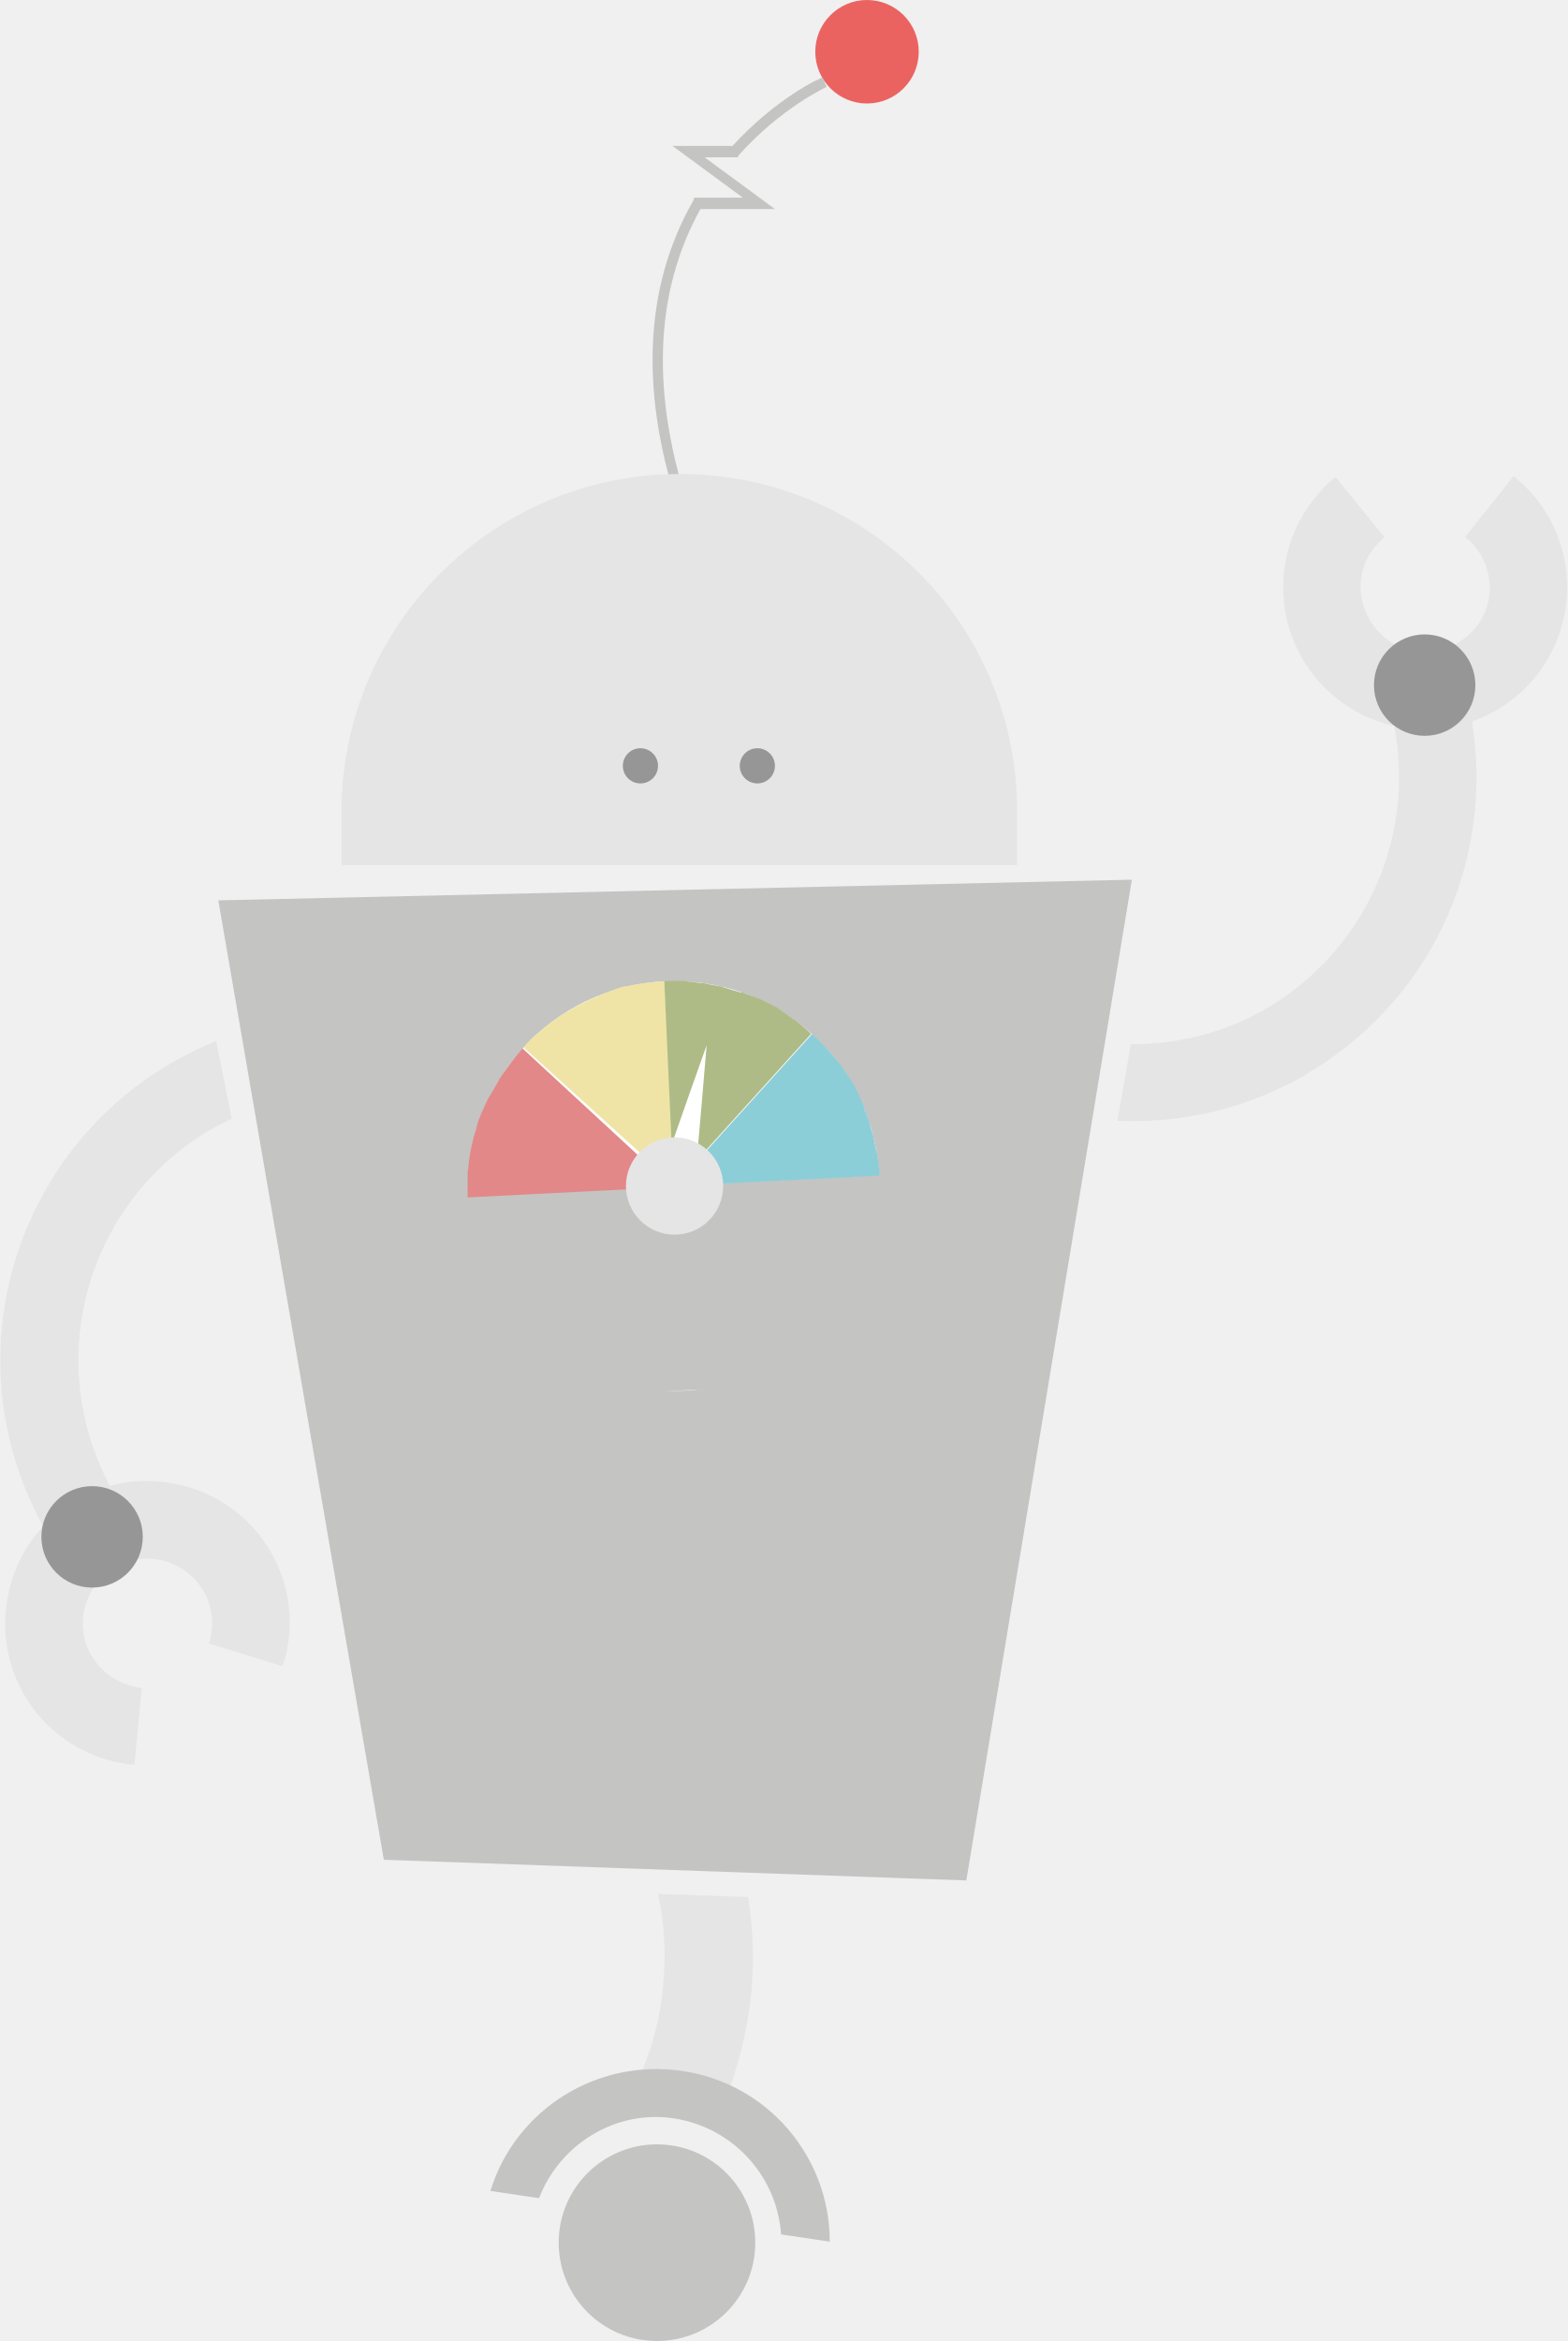
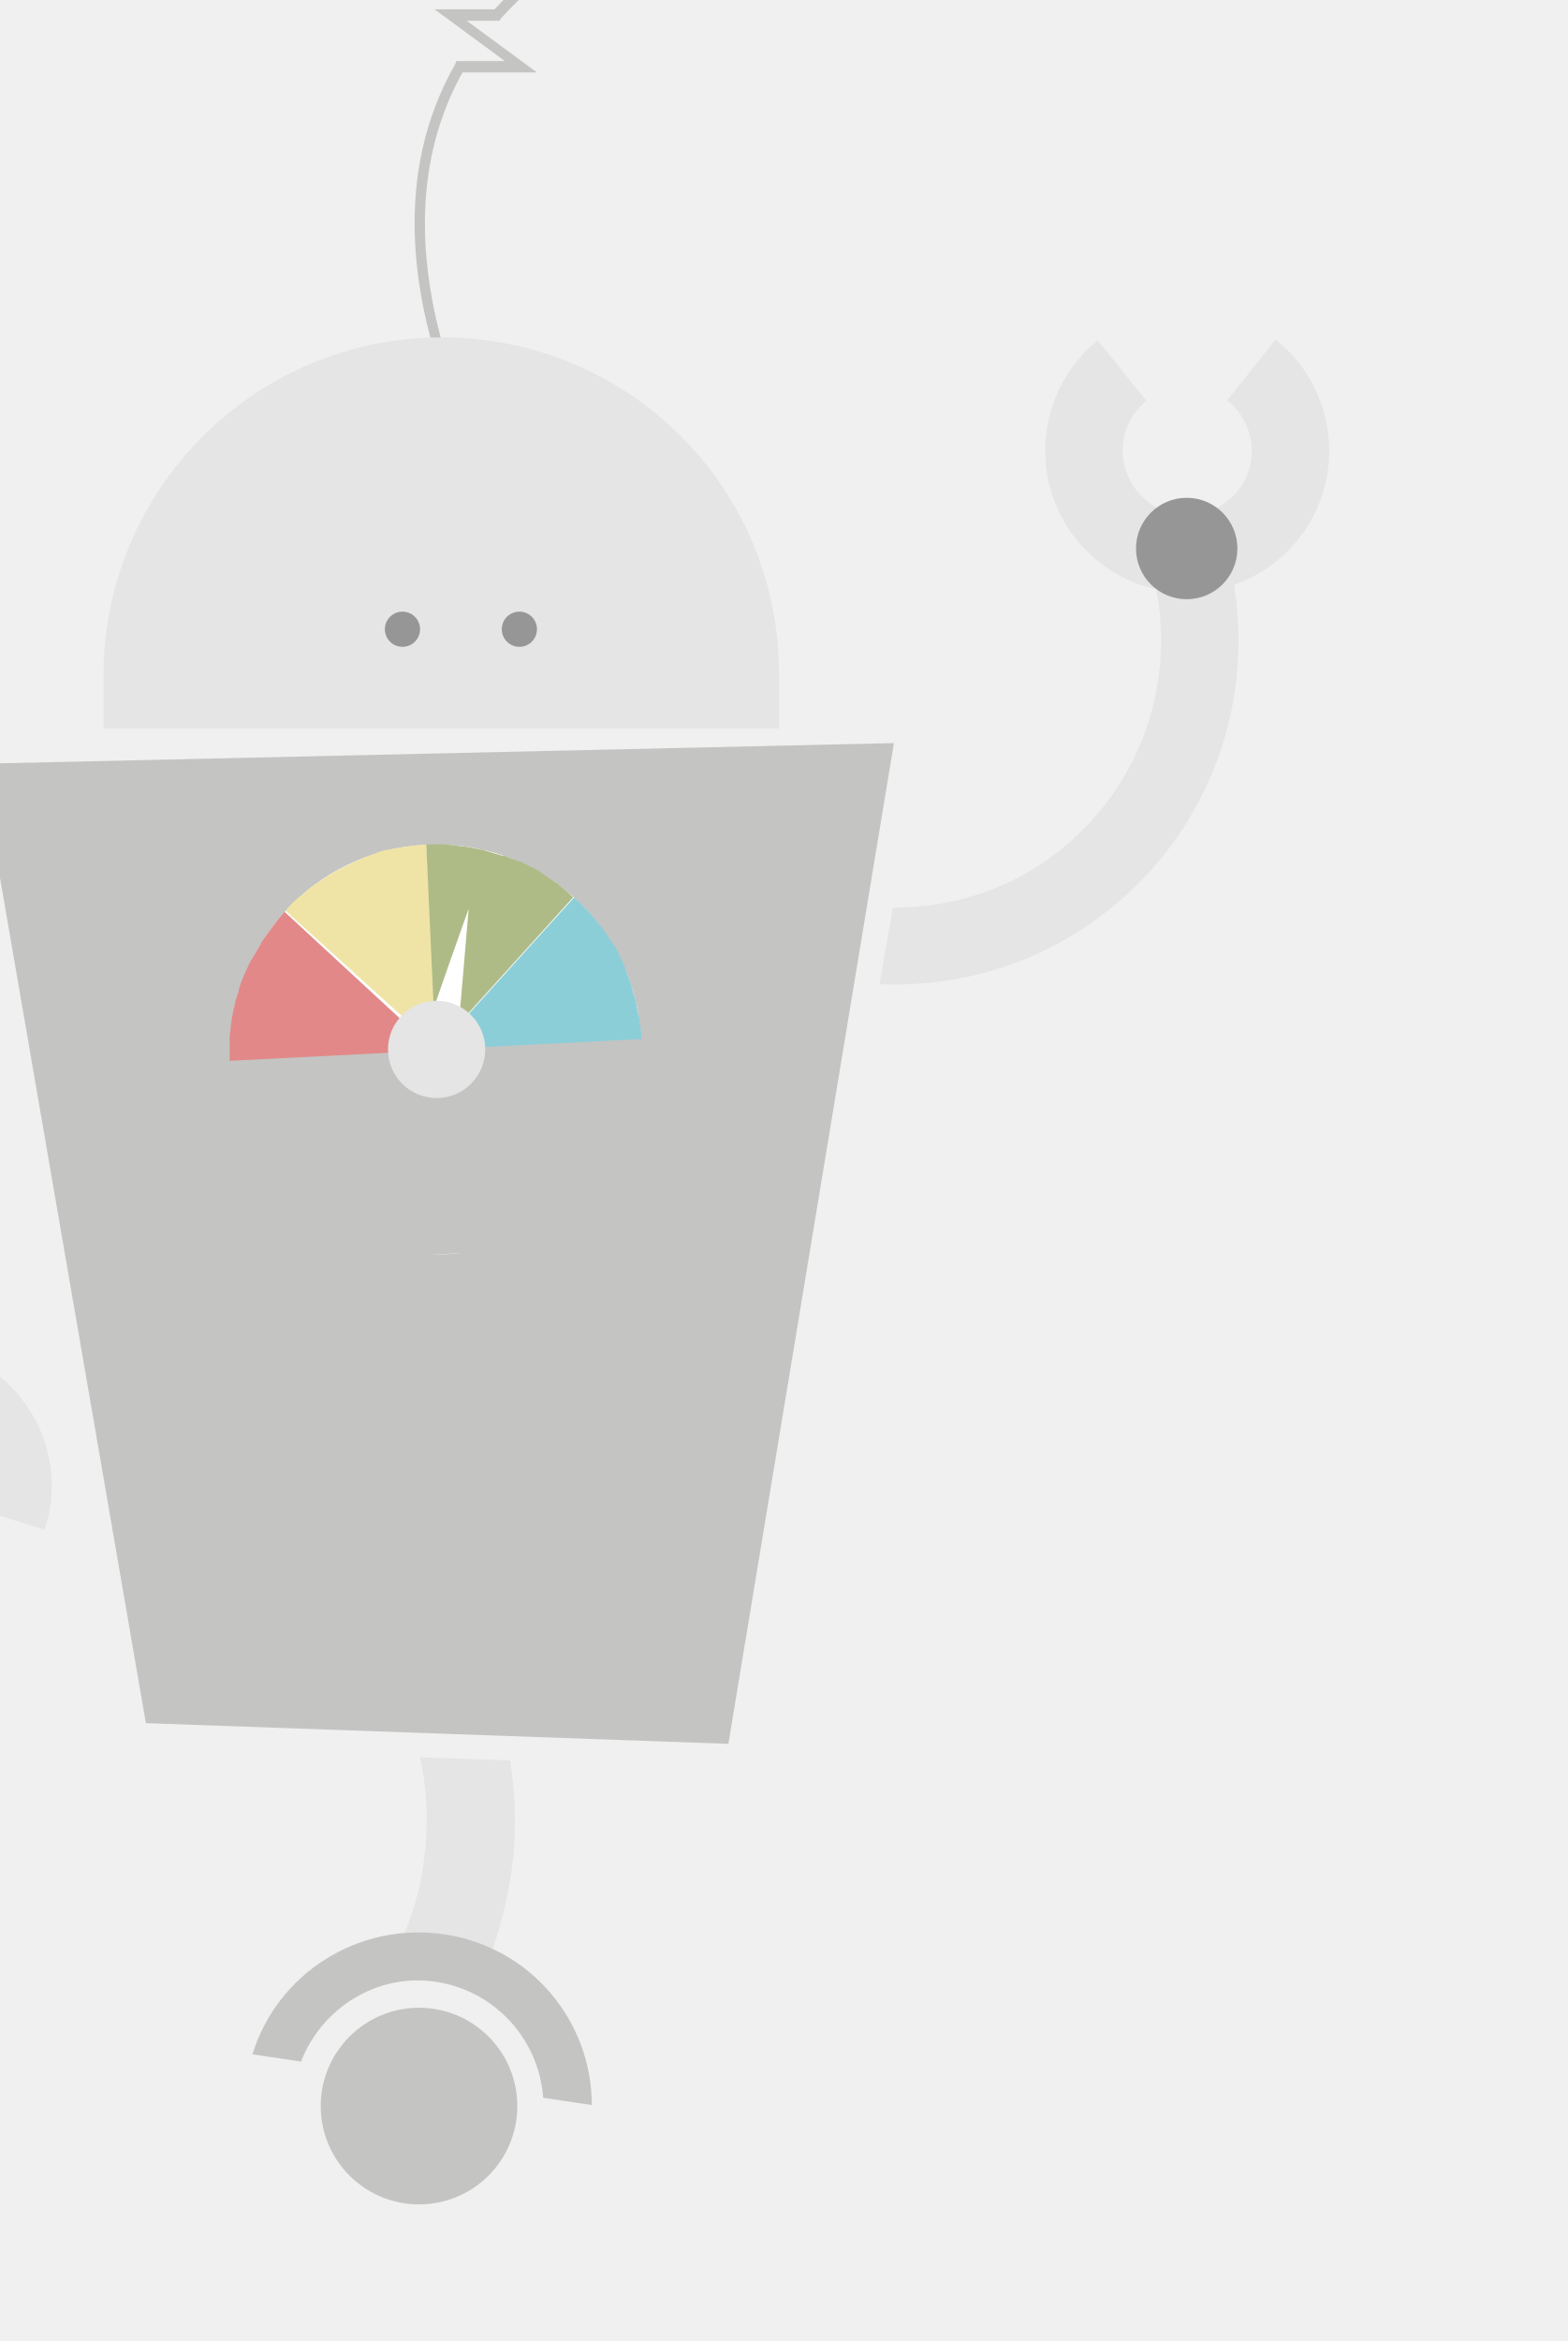
<svg xmlns="http://www.w3.org/2000/svg" class="top-robot" id="robot-plain" width="151.5" height="226.2" viewBox="0 0 151.5 226.2" aria-hidden="true">
-   <style>.plain0{fill:#e5e5e5}.plain1{fill:#ea6361}.plain2{fill:none;stroke:#c4c4c3;stroke-miterlimit:10}.plain3{fill:#c4c4c3}.plain4{fill:#969696}.plain5{fill:#FFF}.plain6{fill:#e28888}.plain7{fill:#efe4a6}.plain8{fill:#8cced8}.plain9{fill:#afbb87}</style>
-   <path class="plain0" d="M64.1 191.8c-.3 3.6-1.3 6.9-2.8 10 1.4-.1 2.8-.1 4.3.1s3 .7 4.4 1.3c1.3-3.3 2.2-6.8 2.6-10.5.3-3.2.2-6.4-.3-9.4l-8.7-.3c.6 2.7.8 5.7.5 8.8z" />
+   <style type="text/css">.plain0{fill:#E5E5E5;}.plain1{fill:#EA6361;}.plain2{fill:#C4C4C3;}.plain3{fill:#969696;}.plain4{fill:#FFFFFF;}.plain5{fill:#E28888;}.plain6{fill:#EFE4A6;}.plain7{fill:#8CCED8;}.plain8{fill:#AFBB87;}</style>
+   <path class="plain0" d="M-2.1,87.4c-5.5,2.2-10.5,5.9-14.3,11c-8.5,11.5-8.6,26.6-1.2,37.9l6.3-4.1c-5.7-8.8-5.6-20.5,1-29.4c2.6-3.5,6-6.2,9.7-7.9C-0.6,94.9-2.1,87.4-2.1,87.4z" />
+   <path class="plain0" d="M41.1,178.6c-0.3,3.6-1.3,6.9-2.8,10c1.4-0.1,2.8-0.1,4.3,0.1s3,0.7,4.4,1.3c1.3-3.3,2.2-6.8,2.6-10.5c0.3-3.2,0.2-6.4-0.3-9.4l-8.7-0.3C41.2,172.5,41.4,175.5,41.1,178.6L41.1,178.6z" />
  <g class="robot-head">
-     <circle class="plain1" cx="83.8" cy="5" r="5" />
-     <path class="plain3" d="M65.8 49.8c-4-11.7-3.6-22 1.2-30.4l.1-.3h4.7l-6.8-5h5.8c4.2-4.6 8.5-6.6 8.7-6.6l.4.9s-4.4 2-8.5 6.6l-.1.2h-3.2l6.8 5h-7.2c-4.5 8.1-4.8 18-1 29.3l-.9.3z" />
-     <path class="plain0" d="M65.7 45.8c-18 0-32.7 14.6-32.7 32.7v5.1h65.3v-5.1c.1-18.1-14.5-32.7-32.6-32.7z" />
-     <circle class="plain4 eyes" cx="61.9" cy="74" r="1.7" />
-     <circle class="plain4 eyes" cx="73.2" cy="74" r="1.7" />
+     <circle class="plain1" cx="60.8" cy="-8.2" r="5" />
+     <path class="plain2" d="M42.8,36.6c-4-11.7-3.6-22,1.2-30.4l0.1-0.3h4.7l-6.8-5h5.8c4.2-4.6,8.5-6.6,8.7-6.6l0.4,0.9c0,0-4.4,2-8.5,6.6L48.3,2h-3.2l6.8,5h-7.2c-4.5,8.1-4.8,18-1,29.3L42.8,36.6z" />
+     <path class="plain0" d="M42.7,32.6c-18,0-32.7,14.6-32.7,32.7v5.1h65.3v-5.1C75.4,47.2,60.8,32.6,42.7,32.6z" />
+     <circle class="plain3 eyes" cx="38.9" cy="60.8" r="1.7" />
+     <circle class="plain3 eyes" cx="50.2" cy="60.8" r="1.7" />
  </g>
-   <path class="plain0" d="M141.5 66.2l-7.2 2c2.8 10.1-.8 21.3-9.7 27.8-4.6 3.4-10 4.9-15.3 4.9l-1.3 7.4c7.3.3 14.7-1.7 21-6.3 11.6-8.4 16.1-22.8 12.5-35.8zM20.9 100.6c-5.5 2.2-10.5 5.9-14.3 11-8.5 11.5-8.6 26.6-1.2 37.9l6.3-4.1c-5.7-8.8-5.6-20.5 1-29.4 2.6-3.5 6-6.2 9.7-7.9l-1.5-7.5z" />
-   <path class="plain3" d="M93.4 181.7l-56.3-2-16-92.7 88.3-2z" />
-   <circle class="plain5" cx="65.2" cy="114.6" r="19.8" />
-   <path class="plain3" d="M89.943 133.106l-47.438 2.463-1.027-19.775 47.44-2.463z" />
-   <path class="plain6" d="M50.5 101.3c-.8.9-1.5 1.9-2.2 2.9 0 .1-.1.1-.1.2-.3.5-.5.9-.8 1.4-.1.1-.1.2-.2.3-.2.4-.4.9-.6 1.3-.1.2-.1.3-.2.5-.2.4-.3.9-.4 1.3-.1.2-.1.4-.2.6-.1.4-.2.9-.3 1.3 0 .2-.1.4-.1.6-.1.5-.1 1-.2 1.6v2.4l19.8-1-14.5-13.4z" />
-   <path class="plain7" d="M64.2 94.8c-1.2.1-2.4.2-3.6.5h-.2c-.5.1-1 .3-1.5.5-.1 0-.2.1-.3.1-.5.2-.9.4-1.4.6-.1.1-.3.1-.4.2l-1.2.6c-.2.1-.3.2-.5.3-.4.2-.8.5-1.1.7-.2.1-.3.2-.5.3-.4.3-.8.6-1.2 1-.1.1-.2.2-.3.2-.5.4-1 .9-1.4 1.4l14.7 13.3-1.1-19.7z" />
-   <path class="plain8" d="M78.5 99.9c.9.8 1.7 1.7 2.5 2.7l.1.1c.3.4.6.9.9 1.3.1.1.1.2.2.3.3.4.5.8.7 1.3.1.1.2.3.2.4.2.4.4.8.5 1.3.1.2.2.4.2.5.2.4.3.9.4 1.3.1.2.1.4.2.6l.3 1.5c0 .1.1.2.1.4.1.7.2 1.3.2 2l-19.8 1 13.3-14.7z" />
-   <path class="plain9" d="M64.2 94.8c1.2-.1 2.4 0 3.6.2h.2c.5.1 1 .2 1.6.3.1 0 .2 0 .3.1.5.1.9.3 1.4.4.2.1.3.1.5.1.4.2.8.3 1.3.5.2.1.4.1.5.2l1.2.6c.2.1.4.2.5.3.4.3.9.6 1.3.9.1.1.2.1.3.2.5.4 1 .8 1.5 1.3l-13.3 14.7-.9-19.8z" />
-   <path class="plain5" d="M67.3 112.5c-.2.8-.9 1.3-1.7 1.1s-1.3-.9-1.1-1.7c.2-.8 3.8-10.9 3.8-10.9s-.9 10.7-1 11.5z" />
-   <circle class="plain0" cx="65.2" cy="114.6" r="4.7" />
+   <g class="robot-arm">
+     <path class="plain0" d="M118.5,53l-7.2,2c2.8,10.1-0.8,21.3-9.7,27.8c-4.6,3.4-10,4.9-15.3,4.9L85,95.1c7.3,0.3,14.7-1.7,21-6.3C117.6,80.4,122.1,66,118.5,53z" />
+     <g class="robot-hand">
+       <path class="plain0" d="M118.6,38.7c0.1,0.1,0.2,0.2,0.4,0.3c2.5,2.4,2.7,6.3,0.3,8.8s-6.3,2.7-8.8,0.3s-2.7-6.3-0.3-8.8l0.6-0.6l-4.7-5.8c-0.5,0.4-1,0.8-1.4,1.3c-5.2,5.6-4.8,14.3,0.7,19.4c5.6,5.2,14.3,4.8,19.4-0.7c5.2-5.6,4.8-14.3-0.7-19.4c-0.3-0.2-0.5-0.5-0.8-0.7C123.3,32.8,118.6,38.7,118.6,38.7z" />
+       <circle class="plain3" cx="114.7" cy="53" r="4.9" />
+     </g>
+   </g>
+   <path class="plain2" d="M70.4,168.5l-56.3-2l-16-92.7l88.3-2L70.4,168.5z" />
+   <circle class="plain4" cx="42.2" cy="101.4" r="19.8" />
+   <path class="plain2" d="M66.9,119.9l-47.4,2.5l-1-19.8l47.4-2.5L66.9,119.9z" />
+   <path class="plain5" d="M27.5,88.1C26.7,89,26,90,25.3,91c0,0.1-0.1,0.1-0.1,0.2c-0.3,0.5-0.5,0.9-0.8,1.4c-0.1,0.1-0.1,0.2-0.2,0.3c-0.2,0.4-0.4,0.9-0.6,1.3c-0.1,0.2-0.1,0.3-0.2,0.5c-0.2,0.4-0.3,0.9-0.4,1.3c-0.1,0.2-0.1,0.4-0.2,0.6c-0.1,0.4-0.2,0.9-0.3,1.3c0,0.2-0.1,0.4-0.1,0.6c-0.1,0.5-0.1,1-0.2,1.6v2.4l19.8-1C42,101.5,27.5,88.1,27.5,88.1z" />
+   <path class="plain6" d="M41.2,81.6c-1.2,0.1-2.4,0.2-3.6,0.5h-0.2c-0.5,0.1-1,0.3-1.5,0.5c-0.1,0-0.2,0.1-0.3,0.1c-0.5,0.2-0.9,0.4-1.4,0.6c-0.1,0.1-0.3,0.1-0.4,0.2l-1.2,0.6c-0.2,0.1-0.3,0.2-0.5,0.3c-0.4,0.2-0.8,0.5-1.1,0.7c-0.2,0.1-0.3,0.2-0.5,0.3c-0.4,0.3-0.8,0.6-1.2,1c-0.1,0.1-0.2,0.2-0.3,0.2c-0.5,0.4-1,0.9-1.4,1.4l14.7,13.3L41.2,81.6z" />
+   <path class="plain7" d="M55.5,86.7c0.9,0.8,1.7,1.7,2.5,2.7l0.1,0.1c0.3,0.4,0.6,0.9,0.9,1.3c0.1,0.1,0.1,0.2,0.2,0.3c0.3,0.4,0.5,0.8,0.7,1.3c0.1,0.1,0.2,0.3,0.2,0.4c0.2,0.4,0.4,0.8,0.5,1.3c0.1,0.2,0.2,0.4,0.2,0.5c0.2,0.4,0.3,0.9,0.4,1.3c0.1,0.2,0.1,0.4,0.2,0.6l0.3,1.5c0,0.1,0.1,0.2,0.1,0.4c0.1,0.7,0.2,1.3,0.2,2l-19.8,1L55.5,86.7L55.5,86.7z" />
+   <path class="plain8" d="M41.2,81.6c1.2-0.1,2.4,0,3.6,0.2H45c0.5,0.1,1,0.2,1.6,0.3c0.1,0,0.2,0,0.3,0.1c0.5,0.1,0.9,0.3,1.4,0.4c0.2,0.1,0.3,0.1,0.5,0.1c0.4,0.2,0.8,0.3,1.3,0.5c0.2,0.1,0.4,0.1,0.5,0.2l1.2,0.6c0.2,0.1,0.4,0.2,0.5,0.3 c0.4,0.3,0.9,0.6,1.3,0.9c0.1,0.1,0.2,0.1,0.3,0.2c0.5,0.4,1,0.8,1.5,1.3l-13.3,14.7L41.2,81.6z" />
+   <path class="plain4" d="M44.3,99.3c-0.2,0.8-0.9,1.3-1.7,1.1s-1.3-0.9-1.1-1.7c0.2-0.8,3.8-10.9,3.8-10.9S44.4,98.5,44.3,99.3z" />
+   <circle class="plain0" cx="42.2" cy="101.4" r="4.7" />
  <g>
-     <path class="plain0" d="M13.7 163.1c-.2 0-.3 0-.5-.1-3.4-.6-5.7-3.8-5.1-7.2.6-3.4 3.8-5.7 7.2-5.1 3.4.6 5.7 3.8 5.1 7.2 0 .3-.1.6-.2.9l7.1 2.2c.2-.6.4-1.2.5-1.9 1.3-7.5-3.8-14.6-11.3-15.8C9 142 1.9 147.1.7 154.6c-1.3 7.5 3.8 14.6 11.3 15.8.3.1.7.1 1 .1l.7-7.4z" />
-     <circle class="plain4" cx="8.9" cy="148.5" r="4.9" />
+     <path class="plain0" d="M-9.3,149.9c-0.2,0-0.3,0-0.5-0.1c-3.4-0.6-5.7-3.8-5.1-7.2s3.8-5.7,7.2-5.1c3.4,0.6,5.7,3.8,5.1,7.2c0,0.3-0.1,0.6-0.2,0.9l7.1,2.2c0.2-0.6,0.4-1.2,0.5-1.9c1.3-7.5-3.8-14.6-11.3-15.8c-7.5-1.3-14.6,3.8-15.8,11.3c-1.3,7.5,3.8,14.6,11.3,15.8c0.3,0.1,0.7,0.1,1,0.1L-9.3,149.9L-9.3,149.9z" />
+     <circle class="plain3" cx="-14.1" cy="135.3" r="4.9" />
  </g>
-   <g>
-     <path class="plain0" d="M141.6 51.9c.1.1.2.2.4.3 2.5 2.4 2.7 6.3.3 8.8s-6.3 2.7-8.8.3c-2.5-2.4-2.7-6.3-.3-8.8l.6-.6-4.7-5.8c-.5.4-1 .8-1.4 1.3-5.2 5.6-4.8 14.3.7 19.4 5.6 5.2 14.3 4.8 19.4-.7 5.2-5.6 4.8-14.3-.7-19.4-.3-.2-.5-.5-.8-.7l-4.7 5.9z" />
-     <circle class="plain4" cx="137.7" cy="66.2" r="4.9" />
-   </g>
-   <path class="plain3" d="M52.1 212.4c2-5.2 7.4-8.6 13.1-7.7 5.7.9 9.9 5.6 10.3 11.2l4.7.7c0-8.2-6-15.3-14.3-16.5-8.3-1.2-16.1 3.8-18.5 11.6l4.7.7z" />
-   <circle class="plain3" cx="63.5" cy="216.7" r="9.5" />
+   <path class="plain2" d="M29.1,199.2c2-5.2,7.4-8.6,13.1-7.7c5.7,0.9,9.9,5.6,10.3,11.2l4.7,0.7c0-8.2-6-15.3-14.3-16.5s-16.1,3.8-18.5,11.6C24.4,198.5,29.1,199.2,29.1,199.2z" />
+   <circle class="plain2" cx="40.5" cy="203.5" r="9.5" />
</svg>
